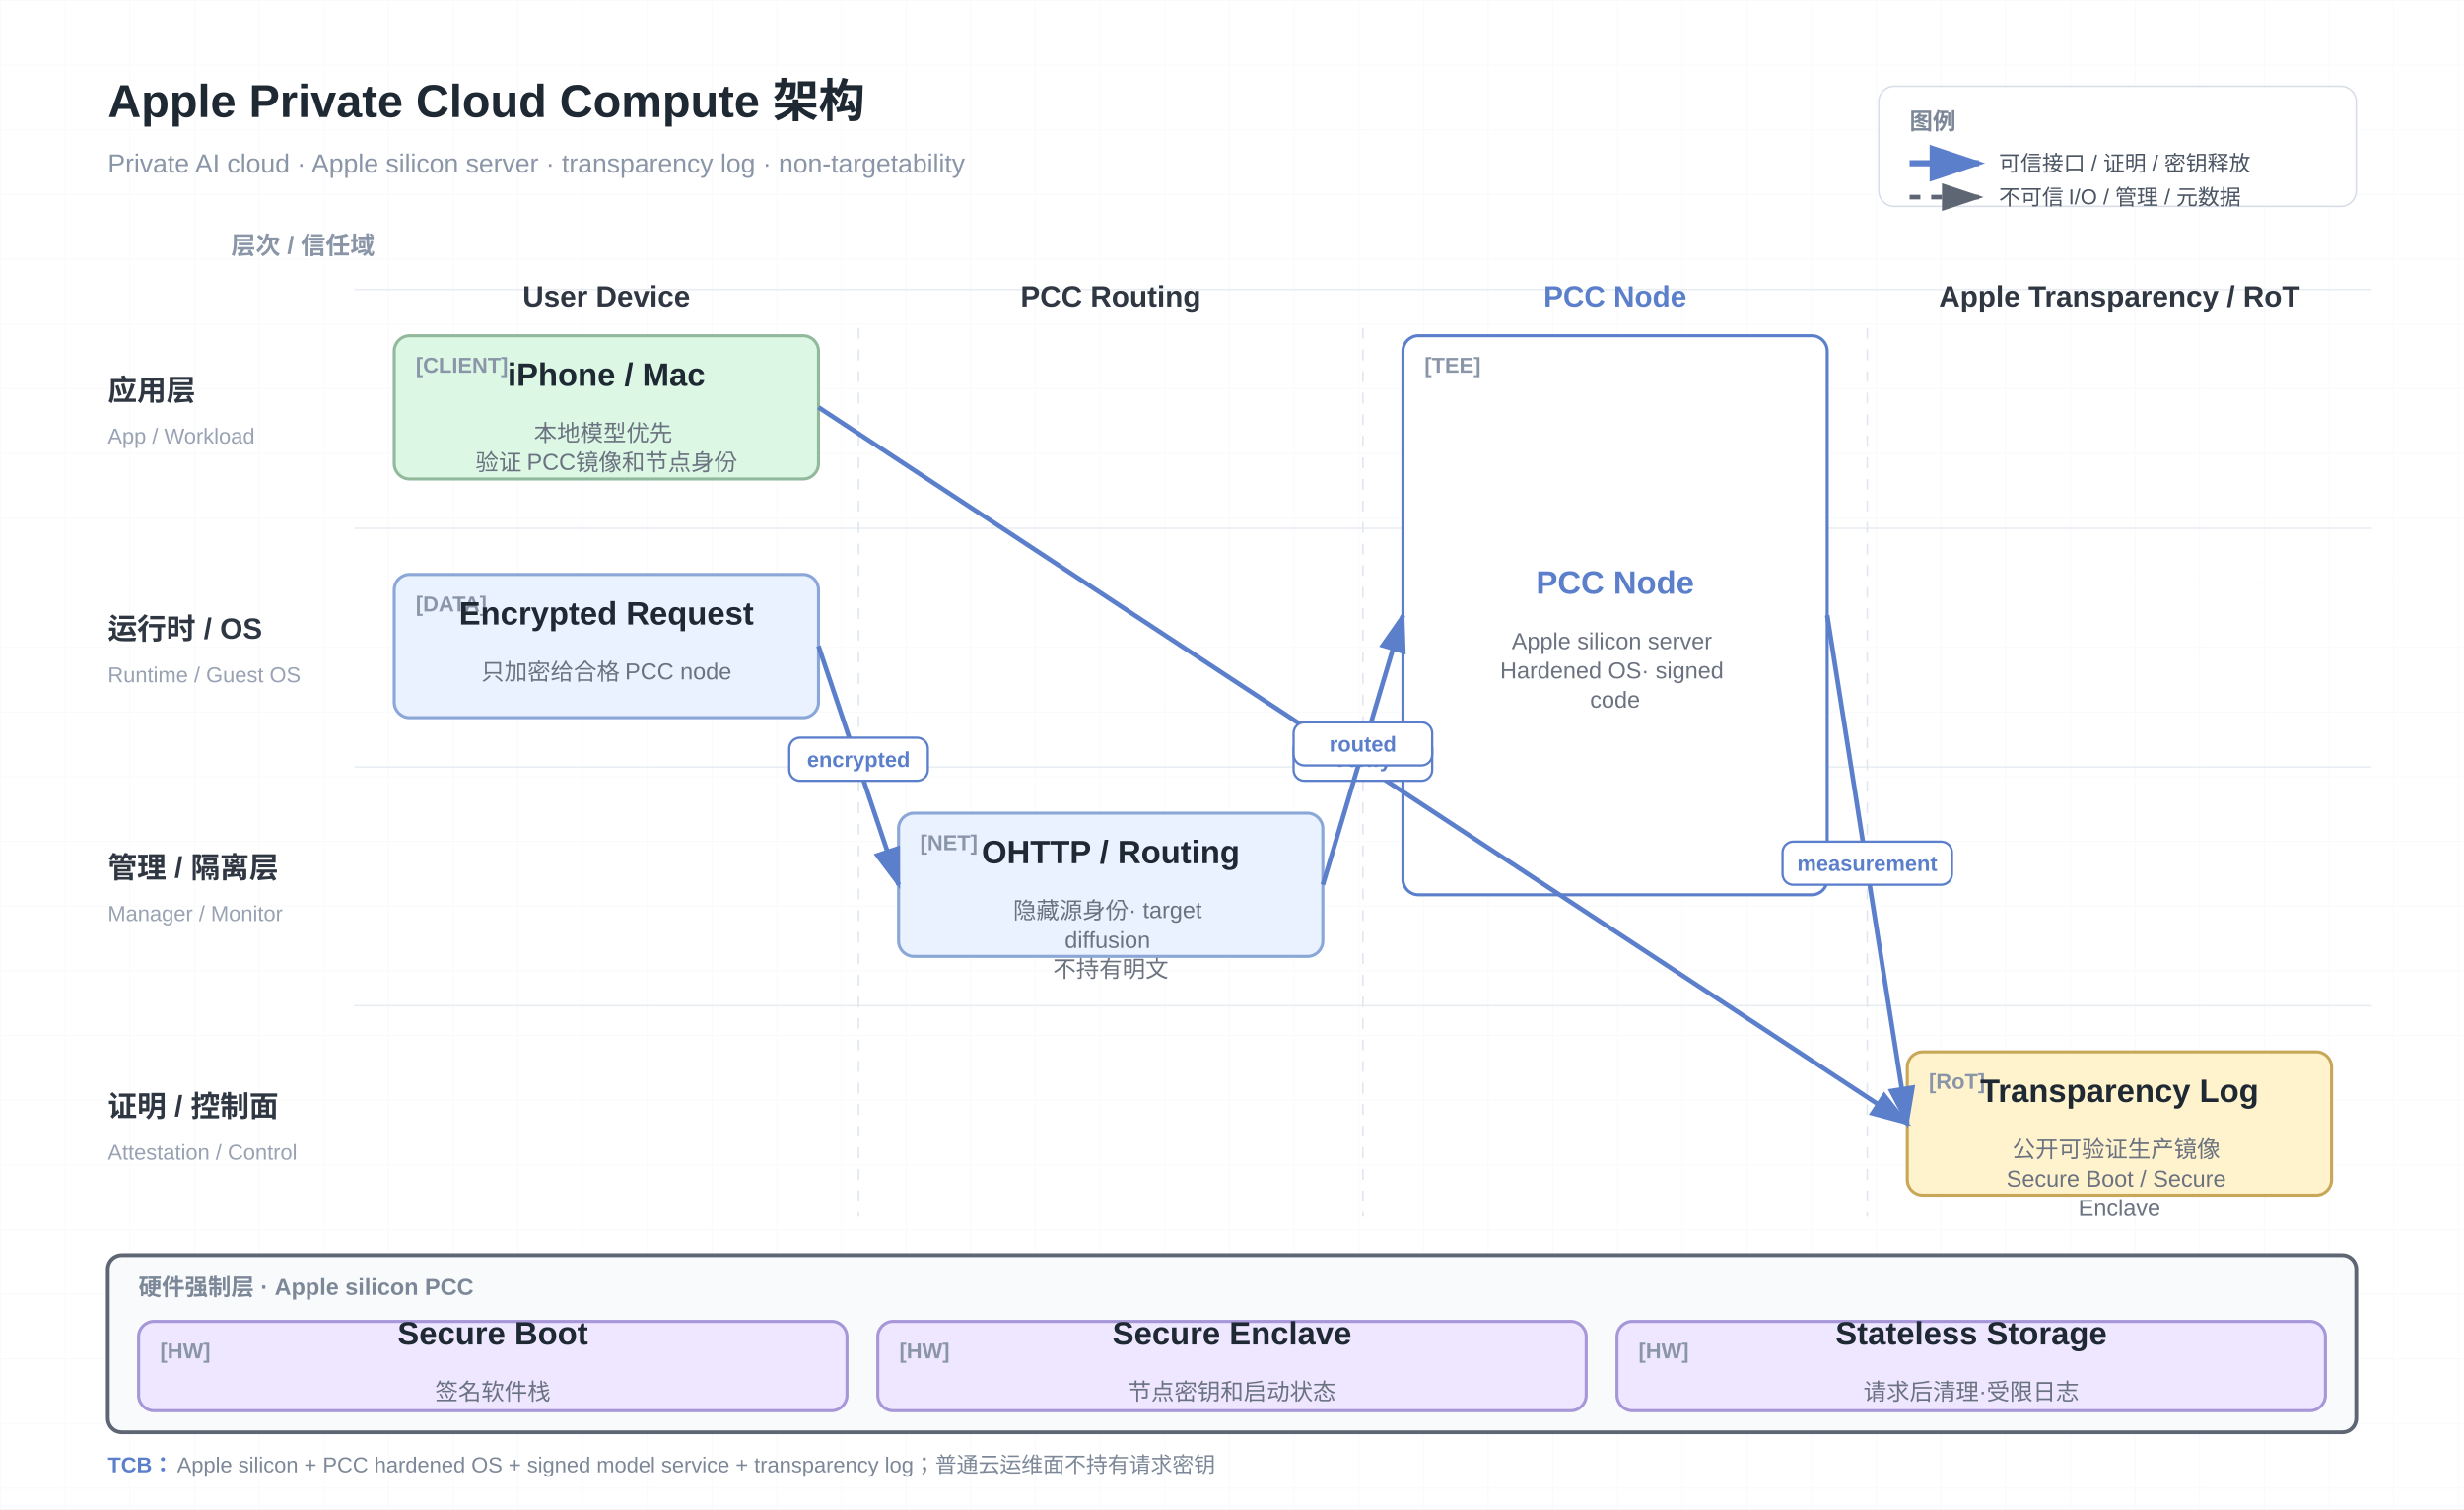
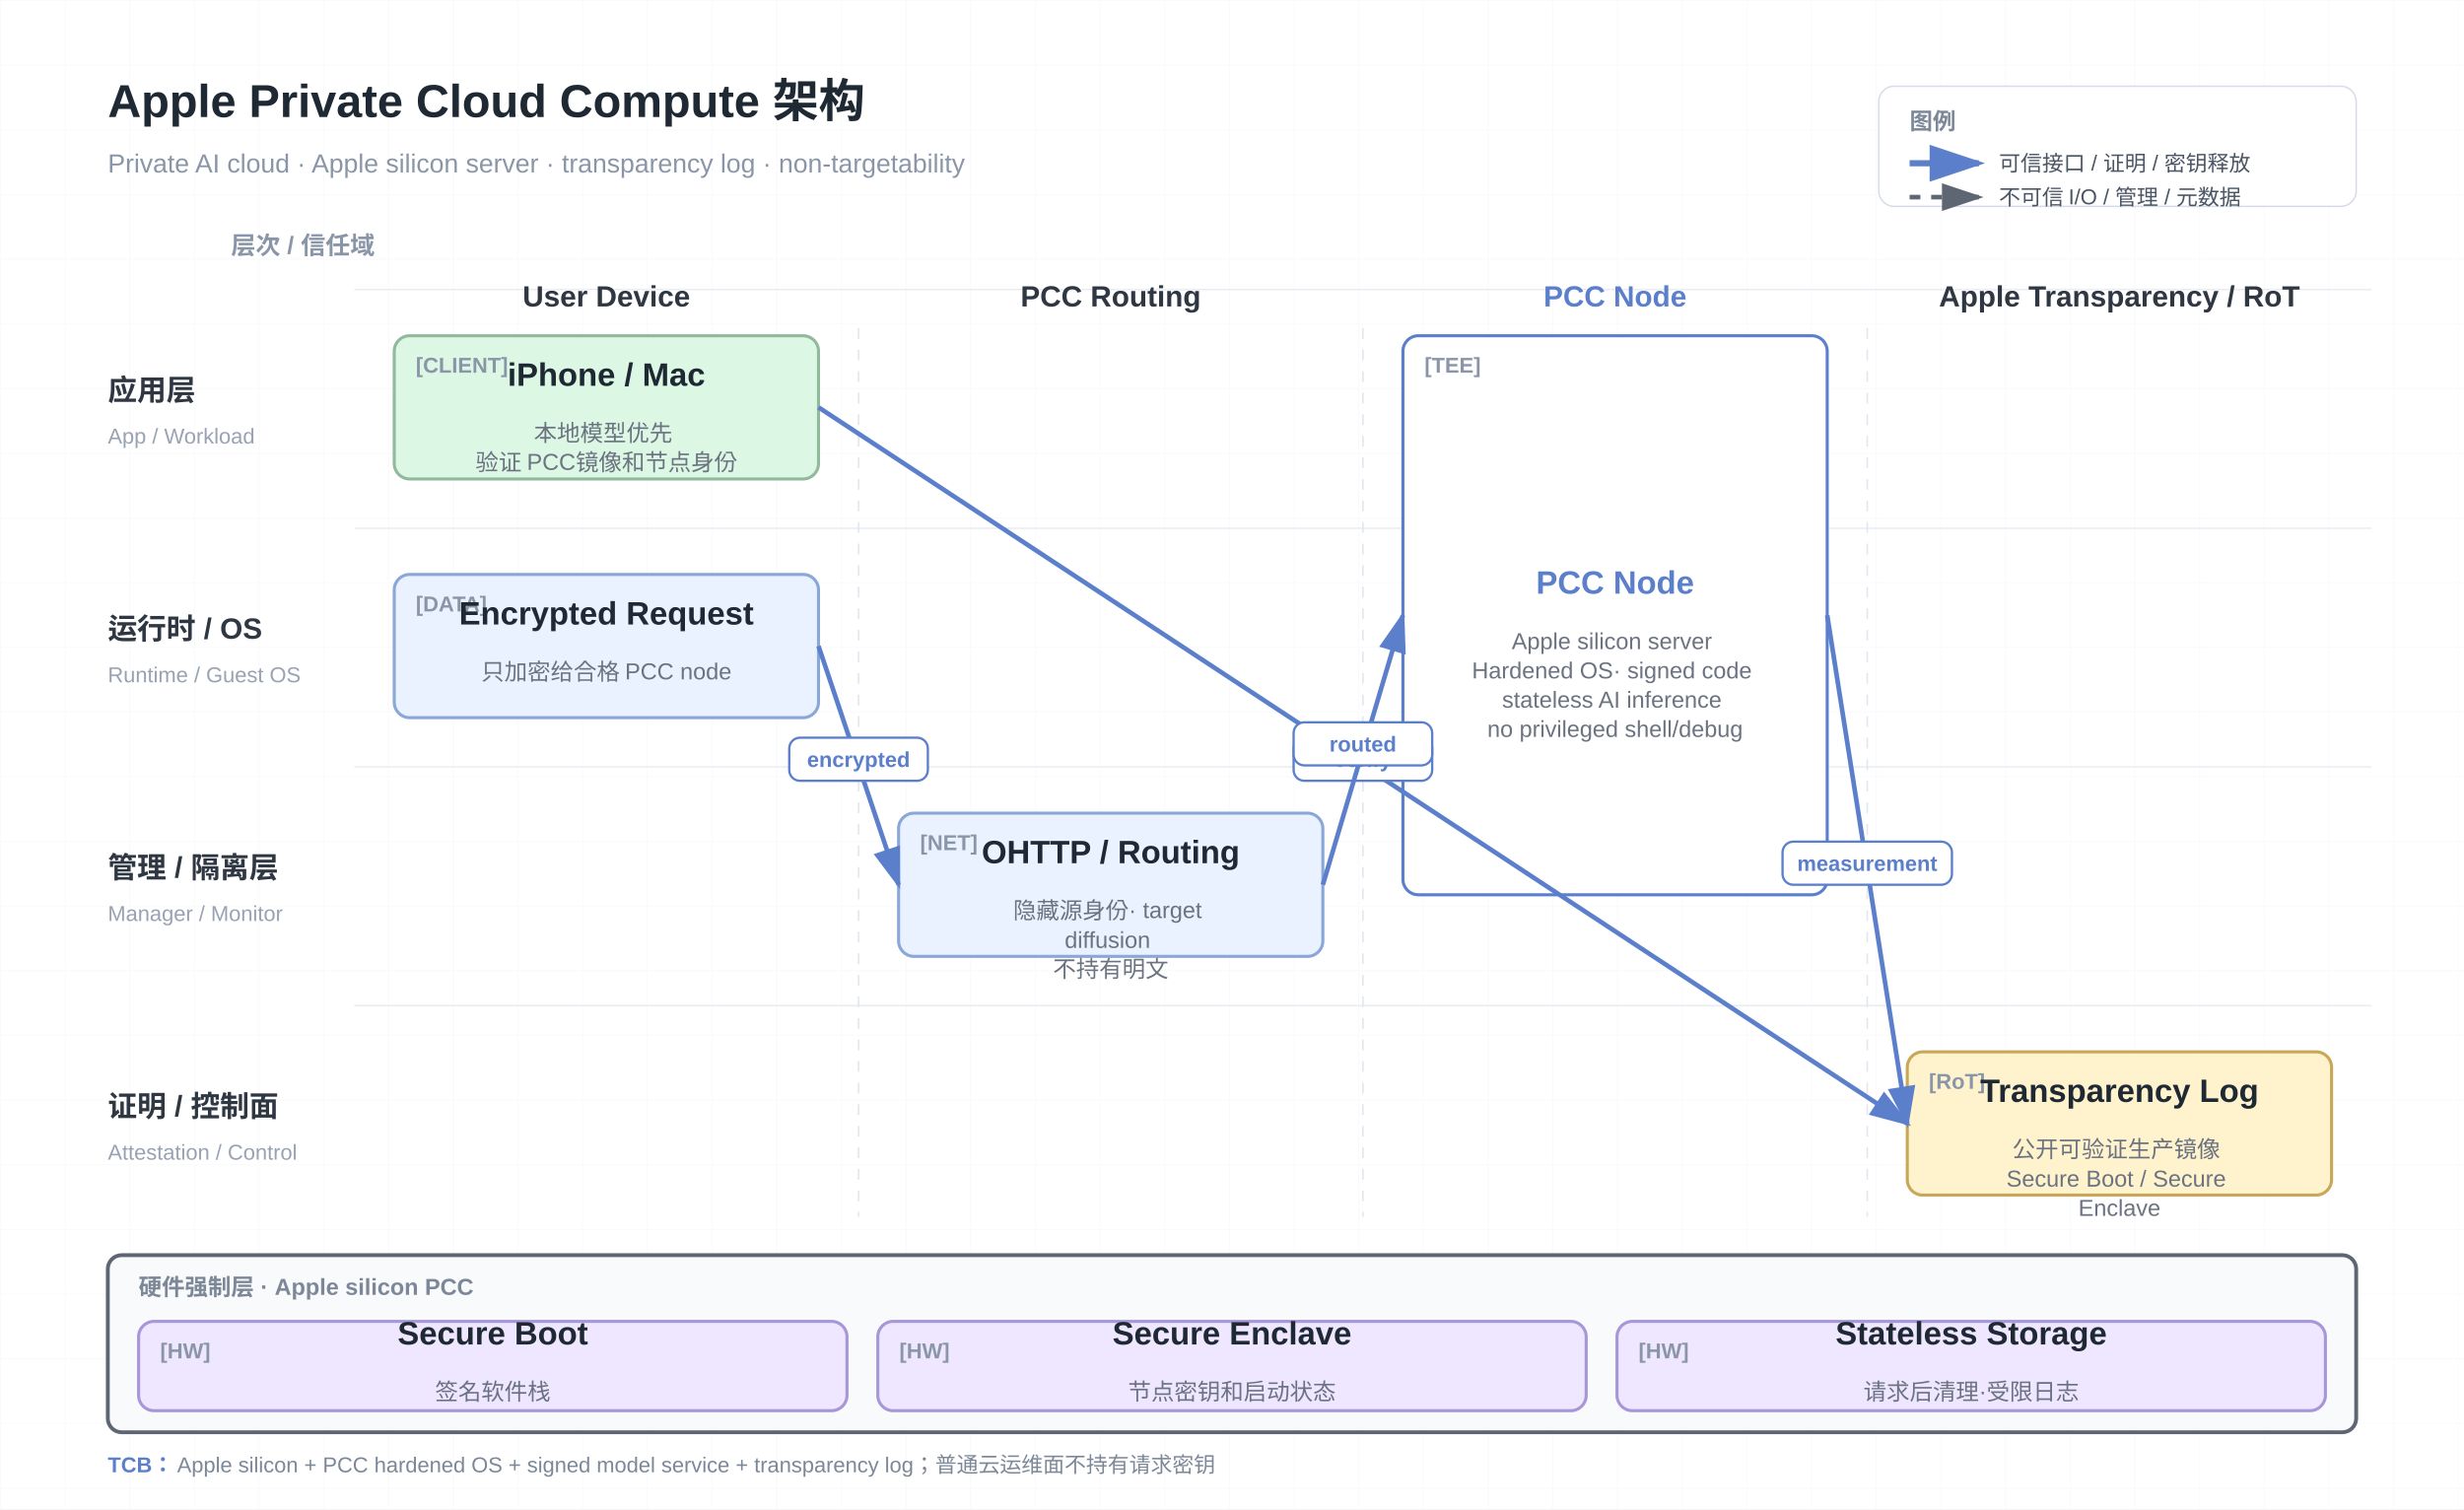
<svg xmlns="http://www.w3.org/2000/svg" width="1600" height="980" viewBox="0 0 1600 980">
  <defs>
    <marker id="arrowBlue" markerWidth="10" markerHeight="10" refX="8" refY="3" orient="auto" markerUnits="strokeWidth">
      <path d="M0,0 L0,6 L9,3 z" fill="#5b7fcb" />
    </marker>
    <marker id="arrowGray" markerWidth="10" markerHeight="10" refX="8" refY="3" orient="auto" markerUnits="strokeWidth">
      <path d="M0,0 L0,6 L9,3 z" fill="#5f6673" />
    </marker>
    <pattern id="grid" width="42" height="42" patternUnits="userSpaceOnUse">
      <path d="M42 0H0V42" fill="none" stroke="#f2f4f7" stroke-width="1" />
    </pattern>
  </defs>
  <rect width="1600" height="980" fill="#ffffff" />
  <rect width="1600" height="980" fill="url(#grid)" opacity="0.55" />
  <style>text{font-family:-apple-system,BlinkMacSystemFont,'Segoe UI','PingFang SC','Microsoft YaHei',Arial,sans-serif;}</style>
  <text x="70" y="76" font-size="30" font-weight="800" fill="#1f2933">Apple Private Cloud Compute 架构</text>
  <text x="70" y="112" font-size="17" fill="#8a96a8">Private AI cloud · Apple silicon server · transparency log · non-targetability</text>
  <rect x="1220" y="56" width="310" height="78" rx="10" fill="#ffffff" stroke="#d7dde7" />
  <text x="1240" y="84" font-size="15" fill="#7c8798" font-weight="700">图例</text>
  <line x1="1240" y1="106" x2="1285" y2="106" stroke="#5b7fcb" stroke-width="4" marker-end="url(#arrowBlue)" />
  <text x="1298" y="111" font-size="14" fill="#4b5563">可信接口 / 证明 / 密钥释放</text>
  <line x1="1240" y1="128" x2="1285" y2="128" stroke="#5f6673" stroke-width="3" stroke-dasharray="7 7" marker-end="url(#arrowGray)" />
  <text x="1298" y="133" font-size="14" fill="#4b5563">不可信 I/O / 管理 / 元数据</text>
  <text x="150" y="165" font-size="16" fill="#8a96a8" font-weight="700">层次 / 信任域</text>
  <line x1="230" y1="188" x2="1540" y2="188" stroke="#e8edf3" />
  <text x="70" y="260" text-anchor="start" font-size="19" font-weight="800" fill="#2f3742">
    <tspan x="70" dy="0">应用层</tspan>
  </text>
  <text x="70" y="288" text-anchor="start" font-size="14" font-weight="500" fill="#98a2b3">
    <tspan x="70" dy="0">App / Workload</tspan>
  </text>
  <line x1="230" y1="343" x2="1540" y2="343" stroke="#e8edf3" />
  <text x="70" y="415" text-anchor="start" font-size="19" font-weight="800" fill="#2f3742">
    <tspan x="70" dy="0">运行时 / OS</tspan>
  </text>
  <text x="70" y="443" text-anchor="start" font-size="14" font-weight="500" fill="#98a2b3">
    <tspan x="70" dy="0">Runtime / Guest OS</tspan>
  </text>
  <line x1="230" y1="498" x2="1540" y2="498" stroke="#e8edf3" />
  <text x="70" y="570" text-anchor="start" font-size="19" font-weight="800" fill="#2f3742">
    <tspan x="70" dy="0">管理 / 隔离层</tspan>
  </text>
  <text x="70" y="598" text-anchor="start" font-size="14" font-weight="500" fill="#98a2b3">
    <tspan x="70" dy="0">Manager / Monitor</tspan>
  </text>
  <line x1="230" y1="653" x2="1540" y2="653" stroke="#e8edf3" />
  <text x="70" y="725" text-anchor="start" font-size="19" font-weight="800" fill="#2f3742">
    <tspan x="70" dy="0">证明 / 控制面</tspan>
  </text>
  <text x="70" y="753" text-anchor="start" font-size="14" font-weight="500" fill="#98a2b3">
    <tspan x="70" dy="0">Attestation / Control</tspan>
  </text>
  <text x="393.75" y="199" text-anchor="middle" font-size="19" font-weight="800" fill="#2f3742">User Device</text>
  <text x="721.25" y="199" text-anchor="middle" font-size="19" font-weight="800" fill="#2f3742">PCC Routing</text>
  <line x1="557.5" y1="213" x2="557.5" y2="790" stroke="#dfe6ef" stroke-width="1" stroke-dasharray="7 7" />
  <text x="1048.75" y="199" text-anchor="middle" font-size="19" font-weight="800" fill="#5b7fcb">PCC Node</text>
  <line x1="885.0" y1="213" x2="885.0" y2="790" stroke="#dfe6ef" stroke-width="1" stroke-dasharray="7 7" />
  <text x="1376.25" y="199" text-anchor="middle" font-size="19" font-weight="800" fill="#2f3742">Apple Transparency / RoT</text>
  <line x1="1212.5" y1="213" x2="1212.5" y2="790" stroke="#dfe6ef" stroke-width="1" stroke-dasharray="7 7" />
  <rect x="256.0" y="218" width="275.5" height="93" rx="10" fill="#dcf8e5" stroke="#93b99d" stroke-width="2" />
  <text x="270.0" y="242" font-size="14" fill="#8a96a8" font-weight="600">[CLIENT]</text>
  <text x="393.75" y="250.5" text-anchor="middle" font-size="21" font-weight="700" fill="#1f2933">
    <tspan x="393.75" dy="0">iPhone / Mac</tspan>
  </text>
  <text x="393.75" y="286.5" text-anchor="middle" font-size="15" font-weight="500" fill="#6b7280">
    <tspan x="393.75" dy="0">本地模型优先</tspan>
    <tspan x="393.75" dy="19">验证 PCC镜像和节点身份</tspan>
  </text>
  <rect x="256.0" y="373" width="275.5" height="93" rx="10" fill="#eaf2ff" stroke="#8aa7d8" stroke-width="2" />
  <text x="270.0" y="397" font-size="14" fill="#8a96a8" font-weight="600">[DATA]</text>
  <text x="393.75" y="405.5" text-anchor="middle" font-size="21" font-weight="700" fill="#1f2933">
    <tspan x="393.75" dy="0">Encrypted Request</tspan>
  </text>
  <text x="393.75" y="441.5" text-anchor="middle" font-size="15" font-weight="500" fill="#6b7280">
    <tspan x="393.75" dy="0">只加密给合格 PCC node</tspan>
  </text>
  <rect x="583.5" y="528" width="275.5" height="93" rx="10" fill="#eaf2ff" stroke="#8aa7d8" stroke-width="2" />
  <text x="597.5" y="552" font-size="14" fill="#8a96a8" font-weight="600">[NET]</text>
  <text x="721.25" y="560.5" text-anchor="middle" font-size="21" font-weight="700" fill="#1f2933">
    <tspan x="721.25" dy="0">OHTTP / Routing</tspan>
  </text>
  <text x="721.25" y="596.5" text-anchor="middle" font-size="15" font-weight="500" fill="#6b7280">
    <tspan x="721.25" dy="0">隐藏源身份· target</tspan>
    <tspan x="721.25" dy="19">diffusion</tspan>
    <tspan x="721.25" dy="19">不持有明文</tspan>
  </text>
  <rect x="911.0" y="218" width="275.5" height="363" rx="10" fill="#ffffff" stroke="#5b7fcb" stroke-width="2" />
  <text x="925.0" y="242" font-size="14" fill="#8a96a8" font-weight="600">[TEE]</text>
  <text x="1048.75" y="385.5" text-anchor="middle" font-size="21" font-weight="700" fill="#5b7fcb">
    <tspan x="1048.75" dy="0">PCC Node</tspan>
  </text>
  <text x="1048.75" y="421.5" text-anchor="middle" font-size="15" font-weight="500" fill="#6b7280">
    <tspan x="1048.75" dy="0">Apple silicon server</tspan>
-     <tspan x="1048.75" dy="19">Hardened OS· signed</tspan>
-     <tspan x="1048.75" dy="19">code</tspan>
+     <tspan x="1048.75" dy="19">Hardened OS· signed code</tspan>
+     <tspan x="1048.75" dy="19">stateless AI inference</tspan>
+     <tspan x="1048.75" dy="19">no privileged shell/debug</tspan>
  </text>
  <rect x="1238.5" y="683" width="275.5" height="93" rx="10" fill="#fff3ce" stroke="#c8a858" stroke-width="2" />
  <text x="1252.5" y="707" font-size="14" fill="#8a96a8" font-weight="600">[RoT]</text>
  <text x="1376.25" y="715.5" text-anchor="middle" font-size="21" font-weight="700" fill="#1f2933">
    <tspan x="1376.25" dy="0">Transparency Log</tspan>
  </text>
  <text x="1376.25" y="751.5" text-anchor="middle" font-size="15" font-weight="500" fill="#6b7280">
    <tspan x="1376.25" dy="0">公开可验证生产镜像</tspan>
    <tspan x="1376.25" dy="19">Secure Boot / Secure</tspan>
    <tspan x="1376.25" dy="19">Enclave</tspan>
  </text>
  <line x1="531.5" y1="264.5" x2="1238.5" y2="729.5" stroke="#5b7fcb" stroke-width="3" marker-end="url(#arrowBlue)" />
  <rect x="840.0" y="479.0" width="90" height="28" rx="7" fill="white" stroke="#5b7fcb" stroke-width="1.5" />
  <text x="885.0" y="498.0" text-anchor="middle" font-size="14" fill="#5b7fcb" font-weight="700">verify</text>
  <line x1="531.5" y1="419.5" x2="583.5" y2="574.5" stroke="#5b7fcb" stroke-width="3" marker-end="url(#arrowBlue)" />
  <rect x="512.5" y="479.0" width="90" height="28" rx="7" fill="white" stroke="#5b7fcb" stroke-width="1.5" />
  <text x="557.5" y="498.0" text-anchor="middle" font-size="14" fill="#5b7fcb" font-weight="700">encrypted</text>
  <line x1="859.0" y1="574.5" x2="911.0" y2="399.5" stroke="#5b7fcb" stroke-width="3" marker-end="url(#arrowBlue)" />
  <rect x="840.0" y="469.0" width="90" height="28" rx="7" fill="white" stroke="#5b7fcb" stroke-width="1.5" />
  <text x="885.0" y="488.0" text-anchor="middle" font-size="14" fill="#5b7fcb" font-weight="700">routed</text>
  <line x1="1186.5" y1="399.5" x2="1238.5" y2="729.5" stroke="#5b7fcb" stroke-width="3" marker-end="url(#arrowBlue)" />
  <rect x="1157.5" y="546.5" width="110" height="28" rx="7" fill="white" stroke="#5b7fcb" stroke-width="1.5" />
  <text x="1212.5" y="565.5" text-anchor="middle" font-size="14" fill="#5b7fcb" font-weight="700">measurement</text>
  <rect x="70" y="815" width="1460" height="115" rx="9" fill="#f8fafc" stroke="#5f6673" stroke-width="2.5" />
  <text x="90" y="841" font-size="15" fill="#7c8798" font-weight="800">硬件强制层 · Apple silicon PCC</text>
  <rect x="90.0" y="858" width="460.0" height="58" rx="10" fill="#eee7ff" stroke="#a796d8" stroke-width="2" />
  <text x="104.0" y="882" font-size="14" fill="#8a96a8" font-weight="600">[HW]</text>
  <text x="320.0" y="873.0" text-anchor="middle" font-size="21" font-weight="700" fill="#1f2933">
    <tspan x="320.0" dy="0">Secure Boot</tspan>
  </text>
  <text x="320.0" y="909.0" text-anchor="middle" font-size="15" font-weight="500" fill="#6b7280">
    <tspan x="320.0" dy="0">签名软件栈</tspan>
  </text>
  <rect x="570.0" y="858" width="460.0" height="58" rx="10" fill="#eee7ff" stroke="#a796d8" stroke-width="2" />
  <text x="584.0" y="882" font-size="14" fill="#8a96a8" font-weight="600">[HW]</text>
  <text x="800.0" y="873.0" text-anchor="middle" font-size="21" font-weight="700" fill="#1f2933">
    <tspan x="800.0" dy="0">Secure Enclave</tspan>
  </text>
  <text x="800.0" y="909.0" text-anchor="middle" font-size="15" font-weight="500" fill="#6b7280">
    <tspan x="800.0" dy="0">节点密钥和启动状态</tspan>
  </text>
  <rect x="1050.0" y="858" width="460.0" height="58" rx="10" fill="#eee7ff" stroke="#a796d8" stroke-width="2" />
  <text x="1064.0" y="882" font-size="14" fill="#8a96a8" font-weight="600">[HW]</text>
  <text x="1280.0" y="873.0" text-anchor="middle" font-size="21" font-weight="700" fill="#1f2933">
    <tspan x="1280.0" dy="0">Stateless Storage</tspan>
  </text>
  <text x="1280.0" y="909.0" text-anchor="middle" font-size="15" font-weight="500" fill="#6b7280">
    <tspan x="1280.0" dy="0">请求后清理·受限日志</tspan>
  </text>
  <text x="70" y="956" font-size="14" fill="#5b7fcb" font-weight="800">TCB：</text>
  <text x="115" y="956" font-size="14" fill="#7c8798">Apple silicon + PCC hardened OS + signed model service + transparency log；普通云运维面不持有请求密钥</text>
</svg>
